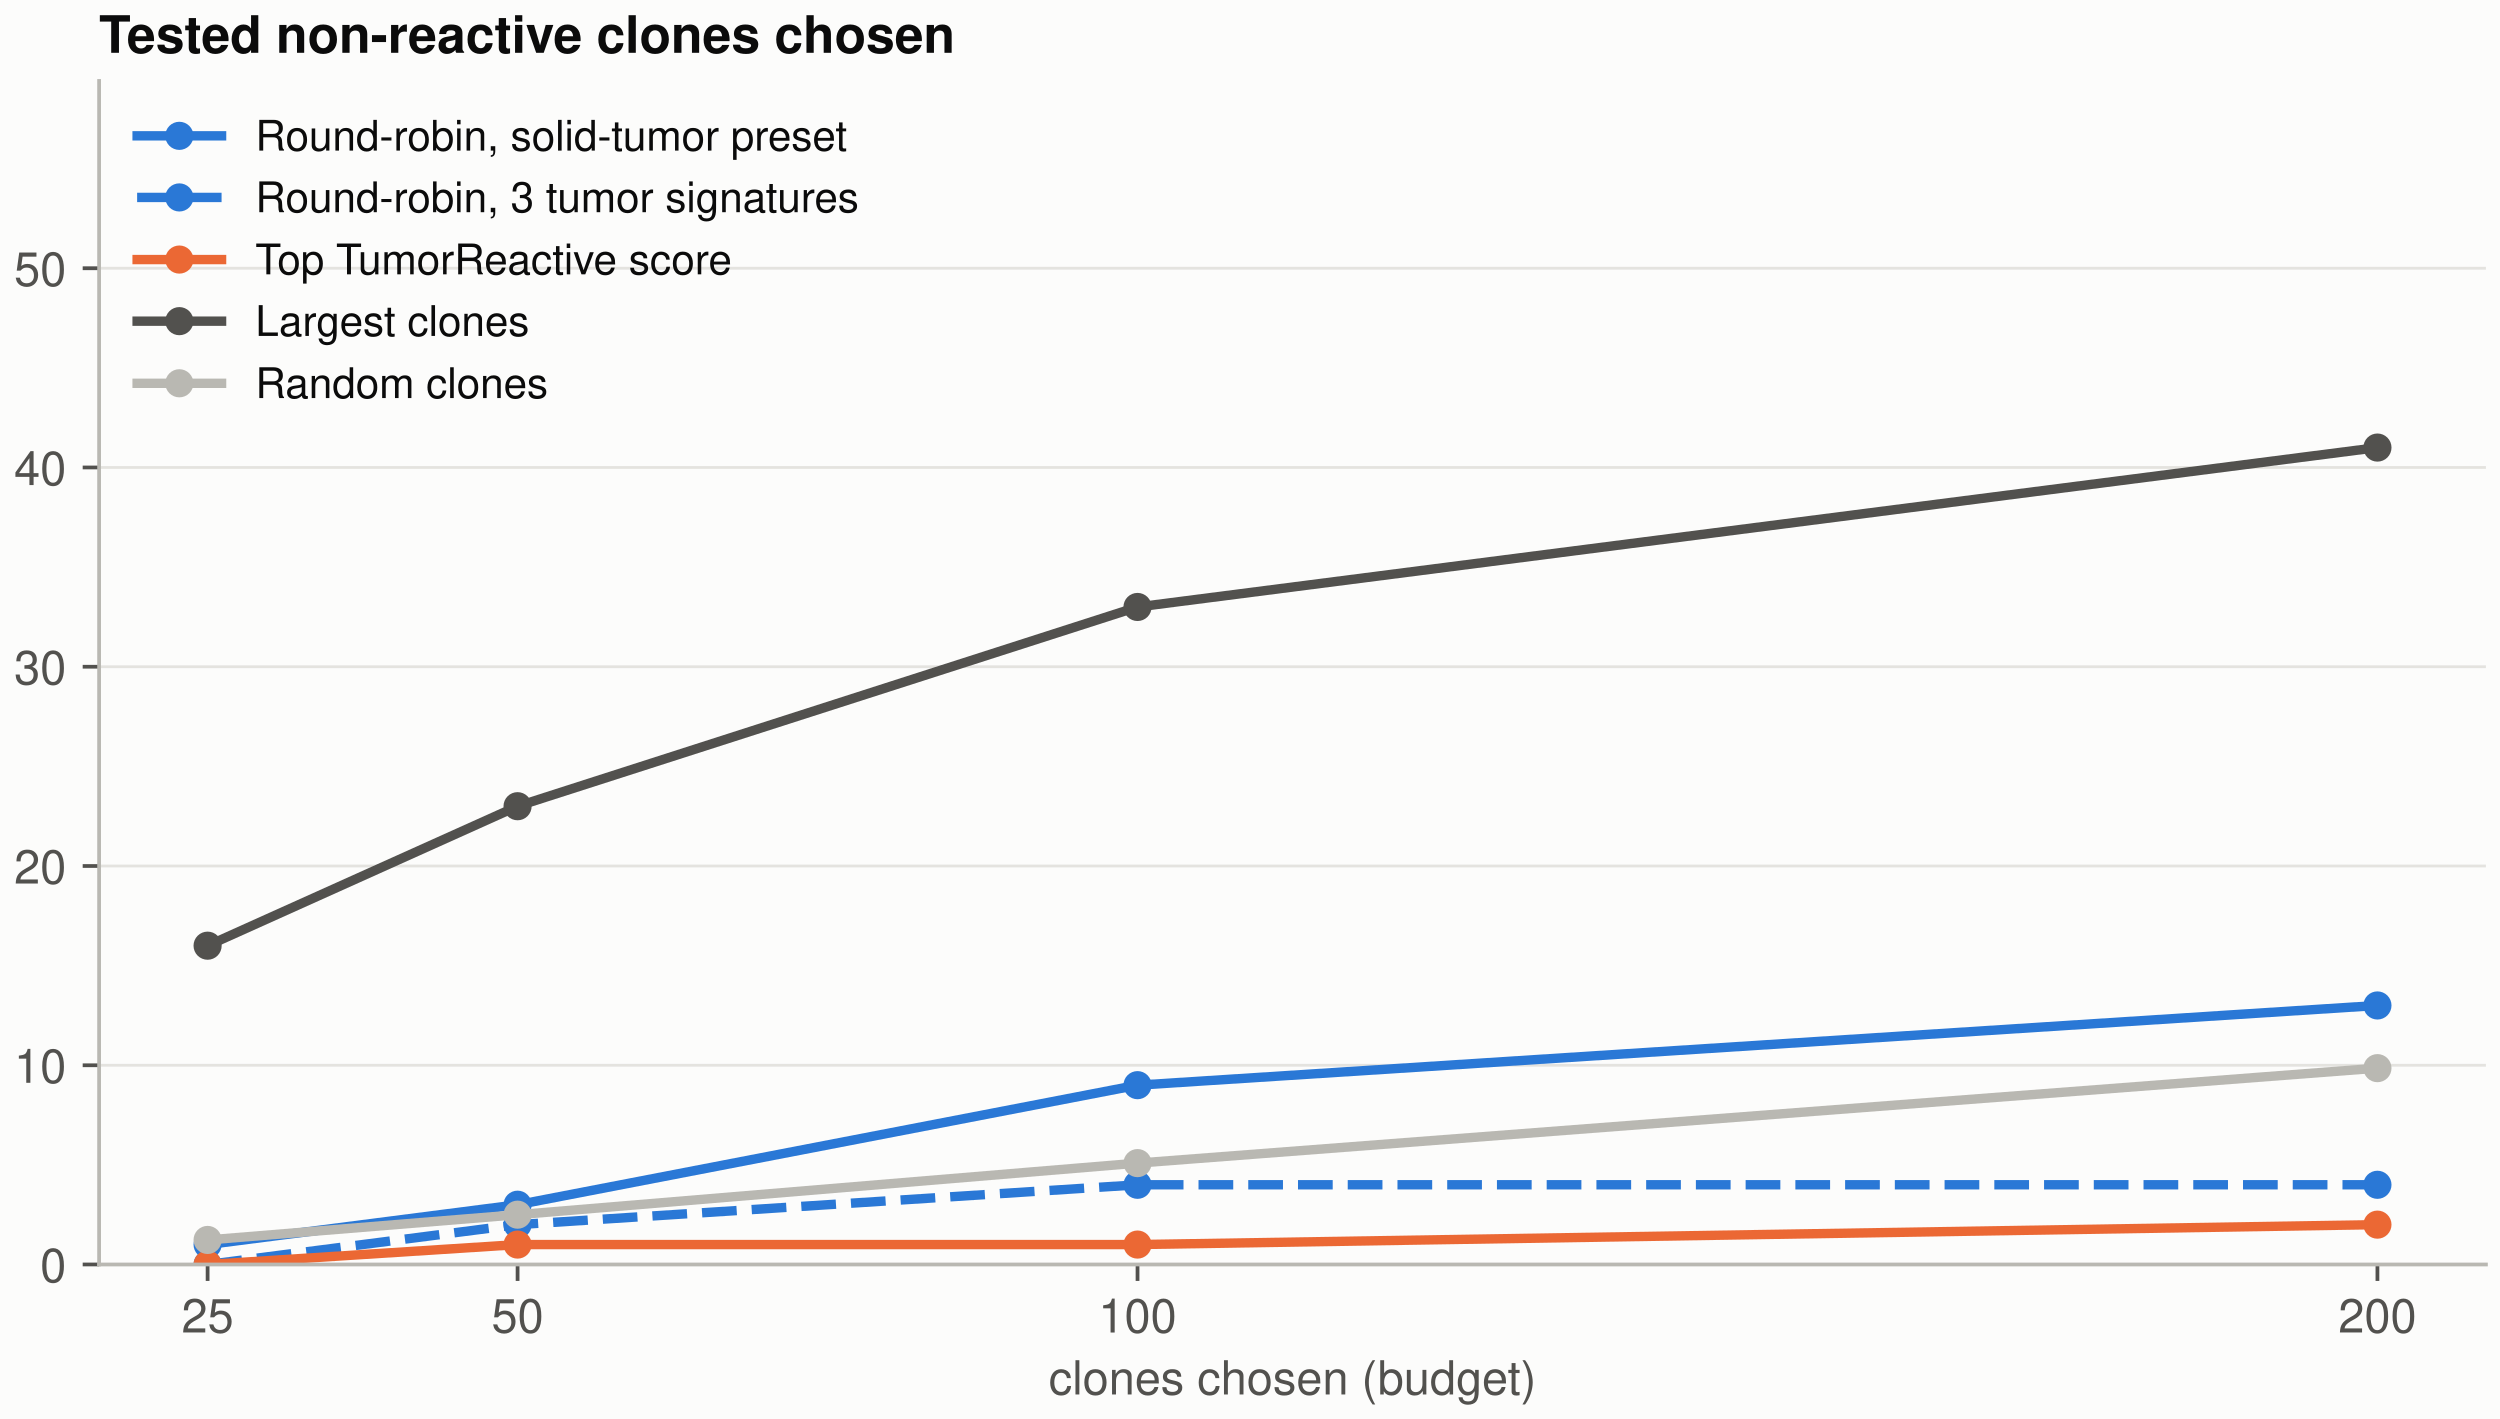
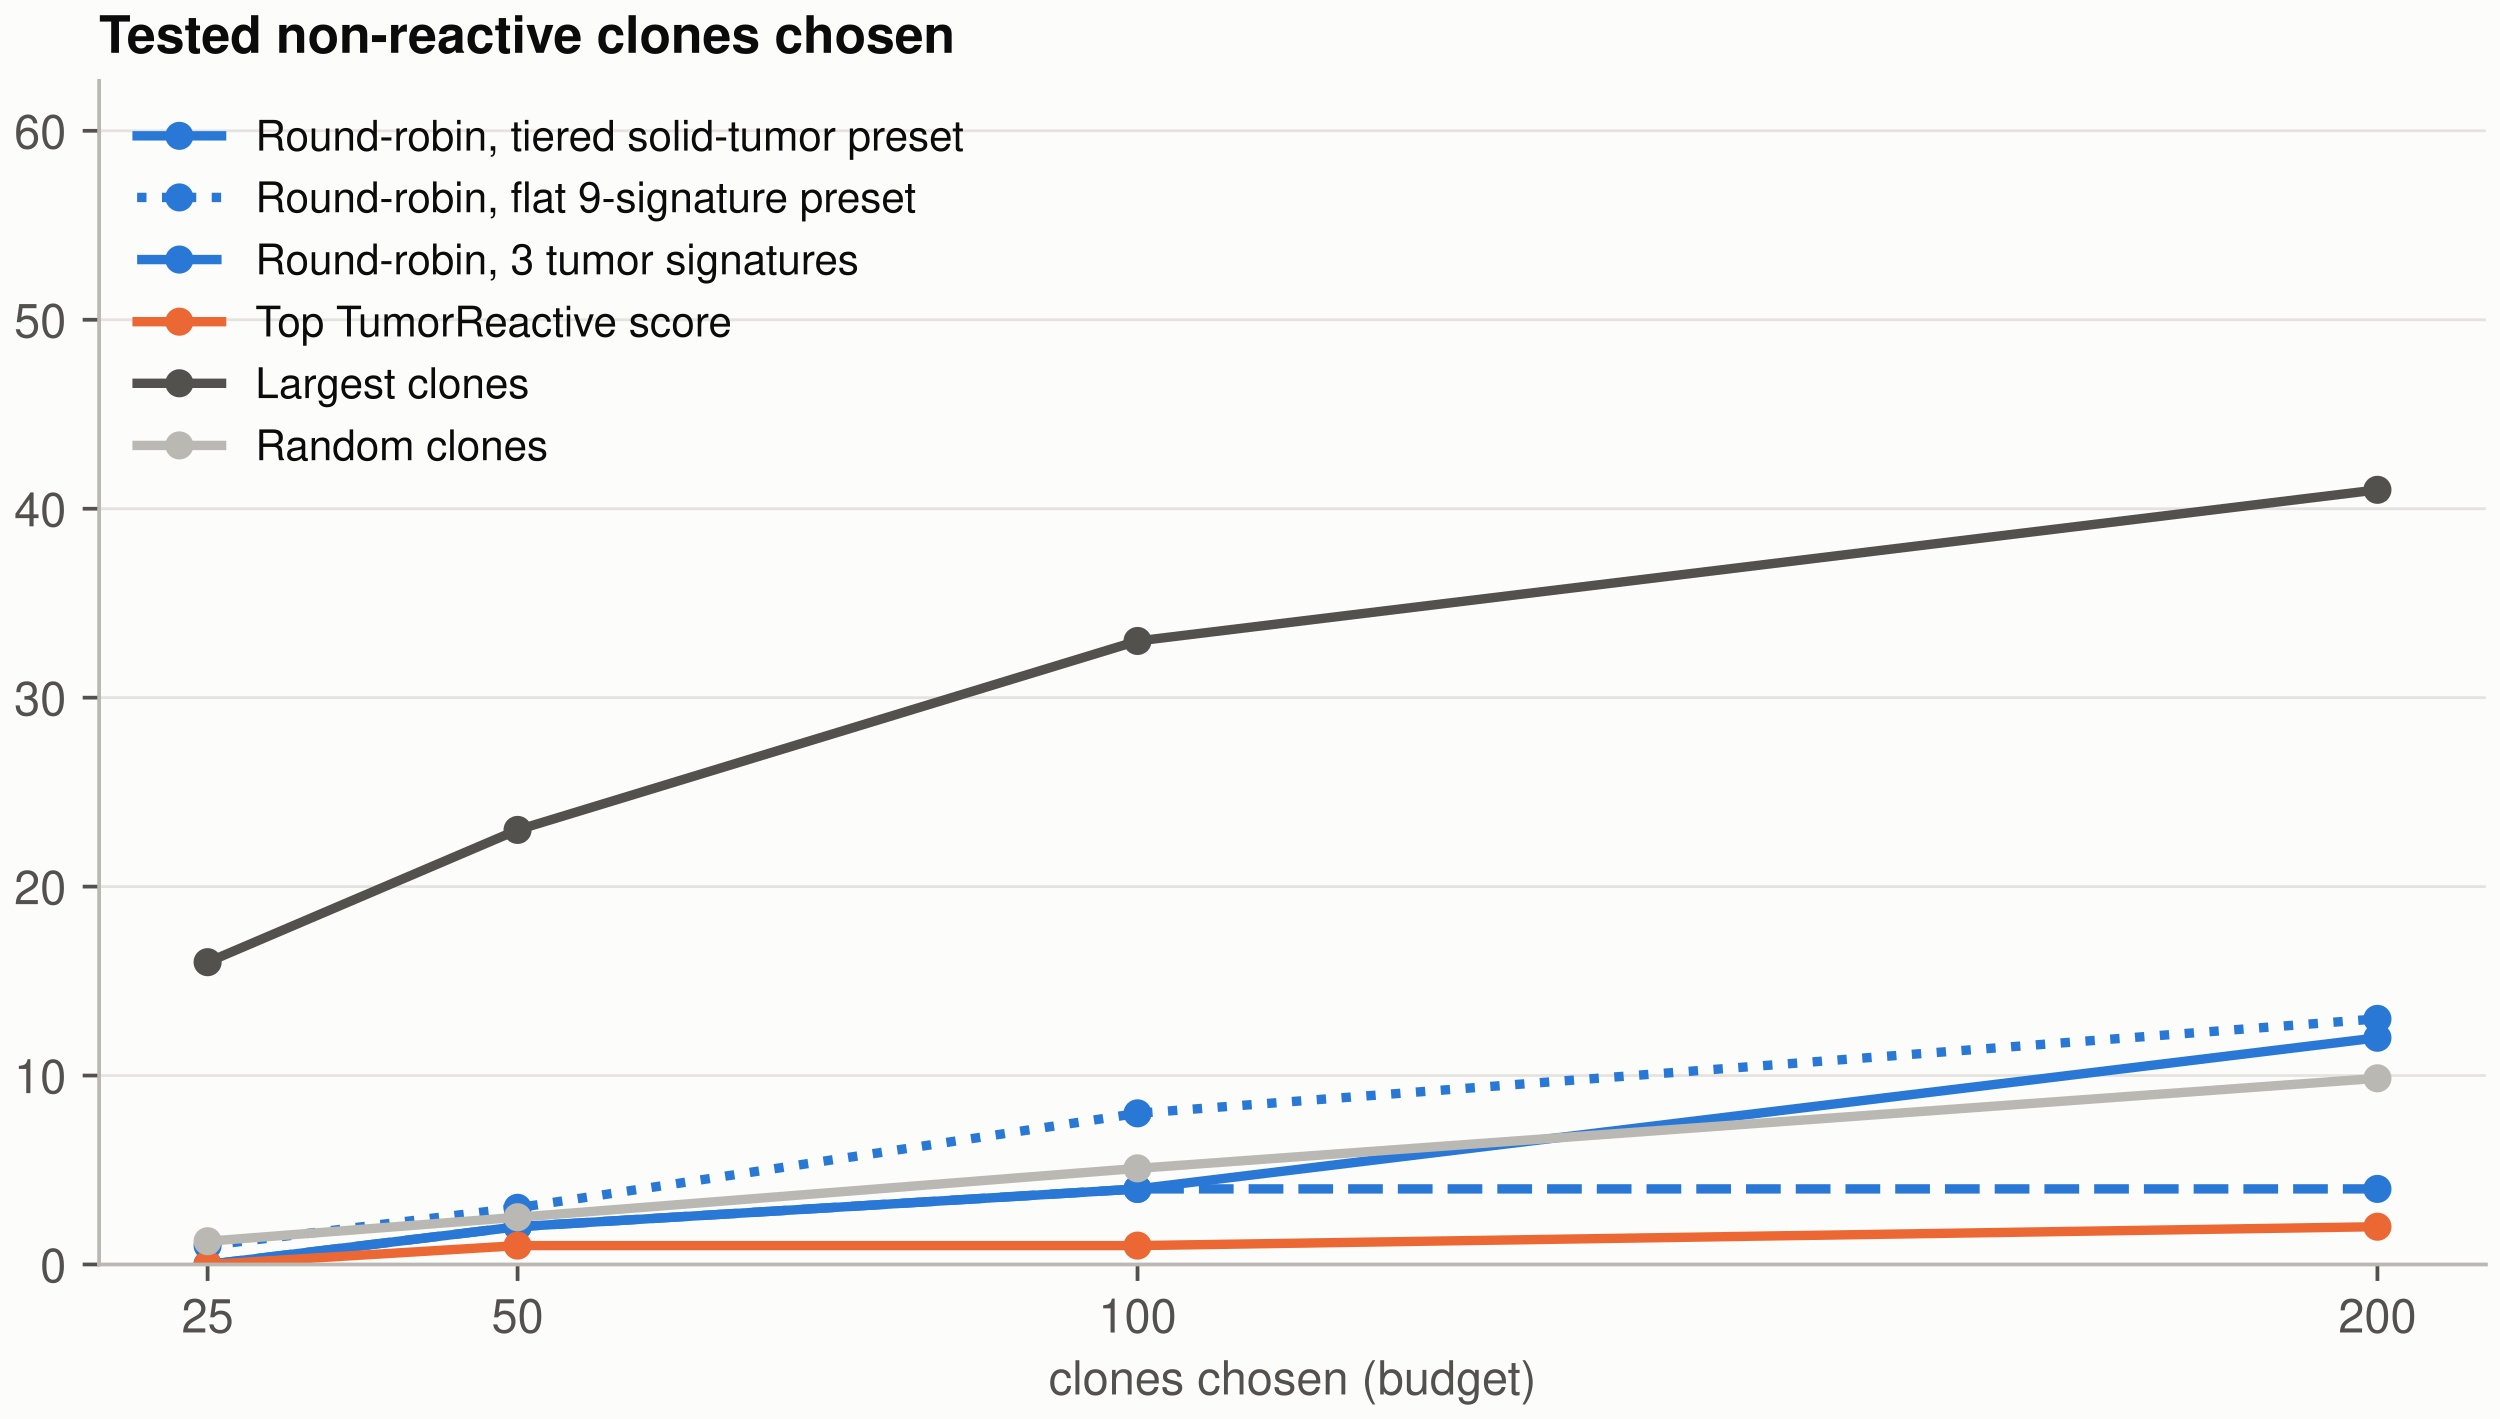
<svg xmlns="http://www.w3.org/2000/svg" xmlns:xlink="http://www.w3.org/1999/xlink" width="532.8pt" height="302.4pt" viewBox="0 0 532.8 302.4" version="1.1">
  <defs>
    <style type="text/css">*{stroke-linejoin: round; stroke-linecap: butt}</style>
  </defs>
  <g id="figure_1">
    <g id="patch_1">
      <path d="M 0 302.4  L 532.8 302.4  L 532.8 0  L 0 0  z " style="fill: #fcfcfb" />
    </g>
    <g id="axes_1">
      <g id="patch_2">
        <path d="M 21.122 269.488  L 529.8 269.488  L 529.8 17.25  L 21.122 17.25  z " style="fill: #fcfcfb" />
      </g>
      <g id="matplotlib.axis_1">
        <g id="xtick_1">
          <g id="line2d_1">
            <defs>
              <path id="mc6937c2ae9" d="M 0 0  L 0 3.5  " style="stroke: #52514e; stroke-width: 0.8" />
            </defs>
            <g>
              <use xlink:href="#mc6937c2ae9" x="44.244" y="269.488" style="fill: #52514e; stroke: #52514e; stroke-width: 0.8" />
            </g>
          </g>
          <g id="text_1">
            <text style="font-size: 10px; font-family: 'Helvetica', 'Arial', 'DejaVu Sans'; text-anchor: middle; fill: #52514e" x="44.244" y="283.988" transform="rotate(-0 44.24383 283.988)">25</text>
          </g>
        </g>
        <g id="xtick_2">
          <g id="line2d_2">
            <g>
              <use xlink:href="#mc6937c2ae9" x="110.306" y="269.488" style="fill: #52514e; stroke: #52514e; stroke-width: 0.8" />
            </g>
          </g>
          <g id="text_2">
            <text style="font-size: 10px; font-family: 'Helvetica', 'Arial', 'DejaVu Sans'; text-anchor: middle; fill: #52514e" x="110.306" y="283.988" transform="rotate(-0 110.3059 283.988)">50</text>
          </g>
        </g>
        <g id="xtick_3">
          <g id="line2d_3">
            <g>
              <use xlink:href="#mc6937c2ae9" x="242.43" y="269.488" style="fill: #52514e; stroke: #52514e; stroke-width: 0.8" />
            </g>
          </g>
          <g id="text_3">
            <text style="font-size: 10px; font-family: 'Helvetica', 'Arial', 'DejaVu Sans'; text-anchor: middle; fill: #52514e" x="242.43" y="283.988" transform="rotate(-0 242.4299 283.988)">100</text>
          </g>
        </g>
        <g id="xtick_4">
          <g id="line2d_4">
            <g>
              <use xlink:href="#mc6937c2ae9" x="506.678" y="269.488" style="fill: #52514e; stroke: #52514e; stroke-width: 0.8" />
            </g>
          </g>
          <g id="text_4">
            <text style="font-size: 10px; font-family: 'Helvetica', 'Arial', 'DejaVu Sans'; text-anchor: middle; fill: #52514e" x="506.678" y="283.988" transform="rotate(-0 506.678 283.988)">200</text>
          </g>
        </g>
        <g id="text_5">
          <text style="font-size: 10px; font-family: 'Helvetica', 'Arial', 'DejaVu Sans'; text-anchor: middle; fill: #52514e" x="275.461" y="297.187" transform="rotate(-0 275.4609 297.1873)">clones chosen (budget)</text>
        </g>
      </g>
      <g id="matplotlib.axis_2">
        <g id="ytick_1">
          <g id="line2d_5">
            <path d="M 21.122 269.488  L 529.8 269.488  " clip-path="url(#pacbe27f881)" style="fill: none; stroke: #e4e3df; stroke-width: 0.6; stroke-linecap: square" />
          </g>
          <g id="line2d_6">
            <defs>
              <path id="mceed921732" d="M 0 0  L -3.5 0  " style="stroke: #52514e; stroke-width: 0.8" />
            </defs>
            <g>
              <use xlink:href="#mceed921732" x="21.122" y="269.488" style="fill: #52514e; stroke: #52514e; stroke-width: 0.8" />
            </g>
          </g>
          <g id="text_6">
            <text style="font-size: 10px; font-family: 'Helvetica', 'Arial', 'DejaVu Sans'; text-anchor: end; fill: #52514e" x="14.122" y="273.238" transform="rotate(-0 14.12212 273.238)">0</text>
          </g>
        </g>
        <g id="ytick_2">
          <g id="line2d_7">
-             <path d="M 21.122 227.024  L 529.8 227.024  " clip-path="url(#pacbe27f881)" style="fill: none; stroke: #e4e3df; stroke-width: 0.6; stroke-linecap: square" />
+             <path d="M 21.122 229.22  L 529.8 229.22  " clip-path="url(#pacbe27f881)" style="fill: none; stroke: #e4e3df; stroke-width: 0.6; stroke-linecap: square" />
          </g>
          <g id="line2d_8">
            <g>
-               <use xlink:href="#mceed921732" x="21.122" y="227.024" style="fill: #52514e; stroke: #52514e; stroke-width: 0.8" />
+               <use xlink:href="#mceed921732" x="21.122" y="229.22" style="fill: #52514e; stroke: #52514e; stroke-width: 0.8" />
            </g>
          </g>
          <g id="text_7">
-             <text style="font-size: 10px; font-family: 'Helvetica', 'Arial', 'DejaVu Sans'; text-anchor: end; fill: #52514e" x="14.122" y="230.774" transform="rotate(-0 14.12212 230.7738)">10</text>
+             <text style="font-size: 10px; font-family: 'Helvetica', 'Arial', 'DejaVu Sans'; text-anchor: end; fill: #52514e" x="14.122" y="232.97" transform="rotate(-0 14.12212 232.9702)">10</text>
          </g>
        </g>
        <g id="ytick_3">
          <g id="line2d_9">
-             <path d="M 21.122 184.559  L 529.8 184.559  " clip-path="url(#pacbe27f881)" style="fill: none; stroke: #e4e3df; stroke-width: 0.6; stroke-linecap: square" />
+             <path d="M 21.122 188.952  L 529.8 188.952  " clip-path="url(#pacbe27f881)" style="fill: none; stroke: #e4e3df; stroke-width: 0.6; stroke-linecap: square" />
          </g>
          <g id="line2d_10">
            <g>
-               <use xlink:href="#mceed921732" x="21.122" y="184.559" style="fill: #52514e; stroke: #52514e; stroke-width: 0.8" />
+               <use xlink:href="#mceed921732" x="21.122" y="188.952" style="fill: #52514e; stroke: #52514e; stroke-width: 0.8" />
            </g>
          </g>
          <g id="text_8">
-             <text style="font-size: 10px; font-family: 'Helvetica', 'Arial', 'DejaVu Sans'; text-anchor: end; fill: #52514e" x="14.122" y="188.309" transform="rotate(-0 14.12212 188.3095)">20</text>
+             <text style="font-size: 10px; font-family: 'Helvetica', 'Arial', 'DejaVu Sans'; text-anchor: end; fill: #52514e" x="14.122" y="192.702" transform="rotate(-0 14.12212 192.7023)">20</text>
          </g>
        </g>
        <g id="ytick_4">
          <g id="line2d_11">
-             <path d="M 21.122 142.095  L 529.8 142.095  " clip-path="url(#pacbe27f881)" style="fill: none; stroke: #e4e3df; stroke-width: 0.6; stroke-linecap: square" />
+             <path d="M 21.122 148.684  L 529.8 148.684  " clip-path="url(#pacbe27f881)" style="fill: none; stroke: #e4e3df; stroke-width: 0.6; stroke-linecap: square" />
          </g>
          <g id="line2d_12">
            <g>
-               <use xlink:href="#mceed921732" x="21.122" y="142.095" style="fill: #52514e; stroke: #52514e; stroke-width: 0.8" />
+               <use xlink:href="#mceed921732" x="21.122" y="148.684" style="fill: #52514e; stroke: #52514e; stroke-width: 0.8" />
            </g>
          </g>
          <g id="text_9">
-             <text style="font-size: 10px; font-family: 'Helvetica', 'Arial', 'DejaVu Sans'; text-anchor: end; fill: #52514e" x="14.122" y="145.845" transform="rotate(-0 14.12212 145.8452)">30</text>
+             <text style="font-size: 10px; font-family: 'Helvetica', 'Arial', 'DejaVu Sans'; text-anchor: end; fill: #52514e" x="14.122" y="152.434" transform="rotate(-0 14.12212 152.4345)">30</text>
          </g>
        </g>
        <g id="ytick_5">
          <g id="line2d_13">
-             <path d="M 21.122 99.631  L 529.8 99.631  " clip-path="url(#pacbe27f881)" style="fill: none; stroke: #e4e3df; stroke-width: 0.6; stroke-linecap: square" />
+             <path d="M 21.122 108.417  L 529.8 108.417  " clip-path="url(#pacbe27f881)" style="fill: none; stroke: #e4e3df; stroke-width: 0.6; stroke-linecap: square" />
          </g>
          <g id="line2d_14">
            <g>
-               <use xlink:href="#mceed921732" x="21.122" y="99.631" style="fill: #52514e; stroke: #52514e; stroke-width: 0.8" />
+               <use xlink:href="#mceed921732" x="21.122" y="108.417" style="fill: #52514e; stroke: #52514e; stroke-width: 0.8" />
            </g>
          </g>
          <g id="text_10">
-             <text style="font-size: 10px; font-family: 'Helvetica', 'Arial', 'DejaVu Sans'; text-anchor: end; fill: #52514e" x="14.122" y="103.381" transform="rotate(-0 14.12212 103.3809)">40</text>
+             <text style="font-size: 10px; font-family: 'Helvetica', 'Arial', 'DejaVu Sans'; text-anchor: end; fill: #52514e" x="14.122" y="112.167" transform="rotate(-0 14.12212 112.1666)">40</text>
          </g>
        </g>
        <g id="ytick_6">
          <g id="line2d_15">
-             <path d="M 21.122 57.167  L 529.8 57.167  " clip-path="url(#pacbe27f881)" style="fill: none; stroke: #e4e3df; stroke-width: 0.6; stroke-linecap: square" />
+             <path d="M 21.122 68.149  L 529.8 68.149  " clip-path="url(#pacbe27f881)" style="fill: none; stroke: #e4e3df; stroke-width: 0.6; stroke-linecap: square" />
          </g>
          <g id="line2d_16">
            <g>
-               <use xlink:href="#mceed921732" x="21.122" y="57.167" style="fill: #52514e; stroke: #52514e; stroke-width: 0.8" />
+               <use xlink:href="#mceed921732" x="21.122" y="68.149" style="fill: #52514e; stroke: #52514e; stroke-width: 0.8" />
            </g>
          </g>
          <g id="text_11">
-             <text style="font-size: 10px; font-family: 'Helvetica', 'Arial', 'DejaVu Sans'; text-anchor: end; fill: #52514e" x="14.122" y="60.917" transform="rotate(-0 14.12212 60.91666)">50</text>
-           </g>
-         </g>
-       </g>
-       <g id="line2d_17">
-         <path d="M 44.244 265.242  L 110.306 256.749  L 242.43 231.27  L 506.678 214.284  " clip-path="url(#pacbe27f881)" style="fill: none; stroke: #2a78d6; stroke-width: 2; stroke-linecap: square" />
+             <text style="font-size: 10px; font-family: 'Helvetica', 'Arial', 'DejaVu Sans'; text-anchor: end; fill: #52514e" x="14.122" y="71.899" transform="rotate(-0 14.12212 71.8988)">50</text>
+           </g>
+         </g>
+         <g id="ytick_7">
+           <g id="line2d_17">
+             <path d="M 21.122 27.881  L 529.8 27.881  " clip-path="url(#pacbe27f881)" style="fill: none; stroke: #e4e3df; stroke-width: 0.6; stroke-linecap: square" />
+           </g>
+           <g id="line2d_18">
+             <g>
+               <use xlink:href="#mceed921732" x="21.122" y="27.881" style="fill: #52514e; stroke: #52514e; stroke-width: 0.8" />
+             </g>
+           </g>
+           <g id="text_12">
+             <text style="font-size: 10px; font-family: 'Helvetica', 'Arial', 'DejaVu Sans'; text-anchor: end; fill: #52514e" x="14.122" y="31.631" transform="rotate(-0 14.12212 31.63095)">60</text>
+           </g>
+         </g>
+       </g>
+       <g id="line2d_19">
+         <path d="M 44.244 269.488  L 110.306 261.434  L 242.43 253.381  L 506.678 221.167  " clip-path="url(#pacbe27f881)" style="fill: none; stroke: #2a78d6; stroke-width: 2; stroke-linecap: square" />
        <defs>
          <path id="me64a40cbbe" d="M 0 2.5  C 0.663 2.5 1.299 2.237 1.768 1.768  C 2.237 1.299 2.5 0.663 2.5 0  C 2.5 -0.663 2.237 -1.299 1.768 -1.768  C 1.299 -2.237 0.663 -2.5 0 -2.5  C -0.663 -2.5 -1.299 -2.237 -1.768 -1.768  C -2.237 -1.299 -2.5 -0.663 -2.5 0  C -2.5 0.663 -2.237 1.299 -1.768 1.768  C -1.299 2.237 -0.663 2.5 0 2.5  z " style="stroke: #2a78d6" />
        </defs>
        <g clip-path="url(#pacbe27f881)">
-           <use xlink:href="#me64a40cbbe" x="44.244" y="265.242" style="fill: #2a78d6; stroke: #2a78d6" />
-           <use xlink:href="#me64a40cbbe" x="110.306" y="256.749" style="fill: #2a78d6; stroke: #2a78d6" />
-           <use xlink:href="#me64a40cbbe" x="242.43" y="231.27" style="fill: #2a78d6; stroke: #2a78d6" />
-           <use xlink:href="#me64a40cbbe" x="506.678" y="214.284" style="fill: #2a78d6; stroke: #2a78d6" />
-         </g>
-       </g>
-       <g id="line2d_18">
-         <path d="M 44.244 269.488  L 110.306 260.995  L 242.43 252.502  L 506.678 252.502  " clip-path="url(#pacbe27f881)" style="fill: none; stroke-dasharray: 7.4,3.2; stroke-dashoffset: 0; stroke: #2a78d6; stroke-width: 2" />
-         <g clip-path="url(#pacbe27f881)">
          <use xlink:href="#me64a40cbbe" x="44.244" y="269.488" style="fill: #2a78d6; stroke: #2a78d6" />
-           <use xlink:href="#me64a40cbbe" x="110.306" y="260.995" style="fill: #2a78d6; stroke: #2a78d6" />
-           <use xlink:href="#me64a40cbbe" x="242.43" y="252.502" style="fill: #2a78d6; stroke: #2a78d6" />
-           <use xlink:href="#me64a40cbbe" x="506.678" y="252.502" style="fill: #2a78d6; stroke: #2a78d6" />
-         </g>
-       </g>
-       <g id="line2d_19">
-         <path d="M 44.244 269.488  L 110.306 265.242  L 242.43 265.242  L 506.678 260.995  " clip-path="url(#pacbe27f881)" style="fill: none; stroke: #eb6834; stroke-width: 2; stroke-linecap: square" />
+           <use xlink:href="#me64a40cbbe" x="110.306" y="261.434" style="fill: #2a78d6; stroke: #2a78d6" />
+           <use xlink:href="#me64a40cbbe" x="242.43" y="253.381" style="fill: #2a78d6; stroke: #2a78d6" />
+           <use xlink:href="#me64a40cbbe" x="506.678" y="221.167" style="fill: #2a78d6; stroke: #2a78d6" />
+         </g>
+       </g>
+       <g id="line2d_20">
+         <path d="M 44.244 265.461  L 110.306 257.408  L 242.43 237.274  L 506.678 217.14  " clip-path="url(#pacbe27f881)" style="fill: none; stroke-dasharray: 2,3.3; stroke-dashoffset: 0; stroke: #2a78d6; stroke-width: 2" />
+         <g clip-path="url(#pacbe27f881)">
+           <use xlink:href="#me64a40cbbe" x="44.244" y="265.461" style="fill: #2a78d6; stroke: #2a78d6" />
+           <use xlink:href="#me64a40cbbe" x="110.306" y="257.408" style="fill: #2a78d6; stroke: #2a78d6" />
+           <use xlink:href="#me64a40cbbe" x="242.43" y="237.274" style="fill: #2a78d6; stroke: #2a78d6" />
+           <use xlink:href="#me64a40cbbe" x="506.678" y="217.14" style="fill: #2a78d6; stroke: #2a78d6" />
+         </g>
+       </g>
+       <g id="line2d_21">
+         <path d="M 44.244 269.488  L 110.306 261.434  L 242.43 253.381  L 506.678 253.381  " clip-path="url(#pacbe27f881)" style="fill: none; stroke-dasharray: 7.4,3.2; stroke-dashoffset: 0; stroke: #2a78d6; stroke-width: 2" />
+         <g clip-path="url(#pacbe27f881)">
+           <use xlink:href="#me64a40cbbe" x="44.244" y="269.488" style="fill: #2a78d6; stroke: #2a78d6" />
+           <use xlink:href="#me64a40cbbe" x="110.306" y="261.434" style="fill: #2a78d6; stroke: #2a78d6" />
+           <use xlink:href="#me64a40cbbe" x="242.43" y="253.381" style="fill: #2a78d6; stroke: #2a78d6" />
+           <use xlink:href="#me64a40cbbe" x="506.678" y="253.381" style="fill: #2a78d6; stroke: #2a78d6" />
+         </g>
+       </g>
+       <g id="line2d_22">
+         <path d="M 44.244 269.488  L 110.306 265.461  L 242.43 265.461  L 506.678 261.434  " clip-path="url(#pacbe27f881)" style="fill: none; stroke: #eb6834; stroke-width: 2; stroke-linecap: square" />
        <defs>
          <path id="mb28232d5b6" d="M 0 2.5  C 0.663 2.5 1.299 2.237 1.768 1.768  C 2.237 1.299 2.5 0.663 2.5 0  C 2.5 -0.663 2.237 -1.299 1.768 -1.768  C 1.299 -2.237 0.663 -2.5 0 -2.5  C -0.663 -2.5 -1.299 -2.237 -1.768 -1.768  C -2.237 -1.299 -2.5 -0.663 -2.5 0  C -2.5 0.663 -2.237 1.299 -1.768 1.768  C -1.299 2.237 -0.663 2.5 0 2.5  z " style="stroke: #eb6834" />
        </defs>
        <g clip-path="url(#pacbe27f881)">
          <use xlink:href="#mb28232d5b6" x="44.244" y="269.488" style="fill: #eb6834; stroke: #eb6834" />
-           <use xlink:href="#mb28232d5b6" x="110.306" y="265.242" style="fill: #eb6834; stroke: #eb6834" />
-           <use xlink:href="#mb28232d5b6" x="242.43" y="265.242" style="fill: #eb6834; stroke: #eb6834" />
-           <use xlink:href="#mb28232d5b6" x="506.678" y="260.995" style="fill: #eb6834; stroke: #eb6834" />
-         </g>
-       </g>
-       <g id="line2d_20">
-         <path d="M 44.244 201.545  L 110.306 171.82  L 242.43 129.356  L 506.678 95.385  " clip-path="url(#pacbe27f881)" style="fill: none; stroke: #52514e; stroke-width: 2; stroke-linecap: square" />
+           <use xlink:href="#mb28232d5b6" x="110.306" y="265.461" style="fill: #eb6834; stroke: #eb6834" />
+           <use xlink:href="#mb28232d5b6" x="242.43" y="265.461" style="fill: #eb6834; stroke: #eb6834" />
+           <use xlink:href="#mb28232d5b6" x="506.678" y="261.434" style="fill: #eb6834; stroke: #eb6834" />
+         </g>
+       </g>
+       <g id="line2d_23">
+         <path d="M 44.244 205.059  L 110.306 176.872  L 242.43 136.604  L 506.678 104.39  " clip-path="url(#pacbe27f881)" style="fill: none; stroke: #52514e; stroke-width: 2; stroke-linecap: square" />
        <defs>
          <path id="mbde85d0c40" d="M 0 2.5  C 0.663 2.5 1.299 2.237 1.768 1.768  C 2.237 1.299 2.5 0.663 2.5 0  C 2.5 -0.663 2.237 -1.299 1.768 -1.768  C 1.299 -2.237 0.663 -2.5 0 -2.5  C -0.663 -2.5 -1.299 -2.237 -1.768 -1.768  C -2.237 -1.299 -2.5 -0.663 -2.5 0  C -2.5 0.663 -2.237 1.299 -1.768 1.768  C -1.299 2.237 -0.663 2.5 0 2.5  z " style="stroke: #52514e" />
        </defs>
        <g clip-path="url(#pacbe27f881)">
-           <use xlink:href="#mbde85d0c40" x="44.244" y="201.545" style="fill: #52514e; stroke: #52514e" />
-           <use xlink:href="#mbde85d0c40" x="110.306" y="171.82" style="fill: #52514e; stroke: #52514e" />
-           <use xlink:href="#mbde85d0c40" x="242.43" y="129.356" style="fill: #52514e; stroke: #52514e" />
-           <use xlink:href="#mbde85d0c40" x="506.678" y="95.385" style="fill: #52514e; stroke: #52514e" />
-         </g>
-       </g>
-       <g id="line2d_21">
-         <path d="M 44.244 264.256  L 110.306 258.872  L 242.43 247.882  L 506.678 227.644  " clip-path="url(#pacbe27f881)" style="fill: none; stroke: #b9b8b2; stroke-width: 2; stroke-linecap: square" />
+           <use xlink:href="#mbde85d0c40" x="44.244" y="205.059" style="fill: #52514e; stroke: #52514e" />
+           <use xlink:href="#mbde85d0c40" x="110.306" y="176.872" style="fill: #52514e; stroke: #52514e" />
+           <use xlink:href="#mbde85d0c40" x="242.43" y="136.604" style="fill: #52514e; stroke: #52514e" />
+           <use xlink:href="#mbde85d0c40" x="506.678" y="104.39" style="fill: #52514e; stroke: #52514e" />
+         </g>
+       </g>
+       <g id="line2d_24">
+         <path d="M 44.244 264.527  L 110.306 259.421  L 242.43 249  L 506.678 229.808  " clip-path="url(#pacbe27f881)" style="fill: none; stroke: #b9b8b2; stroke-width: 2; stroke-linecap: square" />
        <defs>
          <path id="m17cdb1f855" d="M 0 2.5  C 0.663 2.5 1.299 2.237 1.768 1.768  C 2.237 1.299 2.5 0.663 2.5 0  C 2.5 -0.663 2.237 -1.299 1.768 -1.768  C 1.299 -2.237 0.663 -2.5 0 -2.5  C -0.663 -2.5 -1.299 -2.237 -1.768 -1.768  C -2.237 -1.299 -2.5 -0.663 -2.5 0  C -2.5 0.663 -2.237 1.299 -1.768 1.768  C -1.299 2.237 -0.663 2.5 0 2.5  z " style="stroke: #b9b8b2" />
        </defs>
        <g clip-path="url(#pacbe27f881)">
-           <use xlink:href="#m17cdb1f855" x="44.244" y="264.256" style="fill: #b9b8b2; stroke: #b9b8b2" />
-           <use xlink:href="#m17cdb1f855" x="110.306" y="258.872" style="fill: #b9b8b2; stroke: #b9b8b2" />
-           <use xlink:href="#m17cdb1f855" x="242.43" y="247.882" style="fill: #b9b8b2; stroke: #b9b8b2" />
-           <use xlink:href="#m17cdb1f855" x="506.678" y="227.644" style="fill: #b9b8b2; stroke: #b9b8b2" />
+           <use xlink:href="#m17cdb1f855" x="44.244" y="264.527" style="fill: #b9b8b2; stroke: #b9b8b2" />
+           <use xlink:href="#m17cdb1f855" x="110.306" y="259.421" style="fill: #b9b8b2; stroke: #b9b8b2" />
+           <use xlink:href="#m17cdb1f855" x="242.43" y="249" style="fill: #b9b8b2; stroke: #b9b8b2" />
+           <use xlink:href="#m17cdb1f855" x="506.678" y="229.808" style="fill: #b9b8b2; stroke: #b9b8b2" />
        </g>
      </g>
      <g id="patch_3">
        <path d="M 21.122 269.488  L 21.122 17.25  " style="fill: none; stroke: #b9b8b2; stroke-width: 0.8; stroke-linejoin: miter; stroke-linecap: square" />
      </g>
      <g id="patch_4">
        <path d="M 21.122 269.488  L 529.8 269.488  " style="fill: none; stroke: #b9b8b2; stroke-width: 0.8; stroke-linejoin: miter; stroke-linecap: square" />
      </g>
-       <g id="text_12">
+       <g id="text_13">
        <text style="font-weight: 700; font-size: 11px; font-family: 'Helvetica', 'Arial', 'DejaVu Sans'; text-anchor: start; fill: #0b0b0b" x="21.122" y="11.25" transform="rotate(-0 21.12212 11.25024)">Tested non-reactive clones chosen</text>
      </g>
      <g id="legend_1">
-         <g id="line2d_22">
+         <g id="line2d_25">
          <path d="M 29.222 28.95  L 38.222 28.95  L 47.222 28.95  " style="fill: none; stroke: #2a78d6; stroke-width: 2; stroke-linecap: square" />
          <g>
            <use xlink:href="#me64a40cbbe" x="38.222" y="28.95" style="fill: #2a78d6; stroke: #2a78d6" />
          </g>
        </g>
-         <g id="text_13">
-           <text style="font-size: 9px; font-family: 'Helvetica', 'Arial', 'DejaVu Sans'; text-anchor: start; fill: #0b0b0b" x="54.422" y="32.1" transform="rotate(-0 54.42211 32.10024)">Round-robin, solid-tumor preset</text>
-         </g>
-         <g id="line2d_23">
-           <path d="M 29.222 42.076  L 38.222 42.076  L 47.222 42.076  " style="fill: none; stroke-dasharray: 7.4,3.2; stroke-dashoffset: 0; stroke: #2a78d6; stroke-width: 2" />
+         <g id="text_14">
+           <text style="font-size: 9px; font-family: 'Helvetica', 'Arial', 'DejaVu Sans'; text-anchor: start; fill: #0b0b0b" x="54.422" y="32.1" transform="rotate(-0 54.42211 32.10024)">Round-robin, tiered solid-tumor preset</text>
+         </g>
+         <g id="line2d_26">
+           <path d="M 29.222 42.076  L 38.222 42.076  L 47.222 42.076  " style="fill: none; stroke-dasharray: 2,3.3; stroke-dashoffset: 0; stroke: #2a78d6; stroke-width: 2" />
          <g>
            <use xlink:href="#me64a40cbbe" x="38.222" y="42.076" style="fill: #2a78d6; stroke: #2a78d6" />
          </g>
        </g>
-         <g id="text_14">
-           <text style="font-size: 9px; font-family: 'Helvetica', 'Arial', 'DejaVu Sans'; text-anchor: start; fill: #0b0b0b" x="54.422" y="45.226" transform="rotate(-0 54.42211 45.22618)">Round-robin, 3 tumor signatures</text>
-         </g>
-         <g id="line2d_24">
-           <path d="M 29.222 55.317  L 38.222 55.317  L 47.222 55.317  " style="fill: none; stroke: #eb6834; stroke-width: 2; stroke-linecap: square" />
-           <g>
-             <use xlink:href="#mb28232d5b6" x="38.222" y="55.317" style="fill: #eb6834; stroke: #eb6834" />
-           </g>
-         </g>
        <g id="text_15">
-           <text style="font-size: 9px; font-family: 'Helvetica', 'Arial', 'DejaVu Sans'; text-anchor: start; fill: #0b0b0b" x="54.422" y="58.467" transform="rotate(-0 54.42211 58.46743)">Top TumorReactive score</text>
-         </g>
-         <g id="line2d_25">
-           <path d="M 29.222 68.443  L 38.222 68.443  L 47.222 68.443  " style="fill: none; stroke: #52514e; stroke-width: 2; stroke-linecap: square" />
-           <g>
-             <use xlink:href="#mbde85d0c40" x="38.222" y="68.443" style="fill: #52514e; stroke: #52514e" />
+           <text style="font-size: 9px; font-family: 'Helvetica', 'Arial', 'DejaVu Sans'; text-anchor: start; fill: #0b0b0b" x="54.422" y="45.226" transform="rotate(-0 54.42211 45.22618)">Round-robin, flat 9-signature preset</text>
+         </g>
+         <g id="line2d_27">
+           <path d="M 29.222 55.317  L 38.222 55.317  L 47.222 55.317  " style="fill: none; stroke-dasharray: 7.4,3.2; stroke-dashoffset: 0; stroke: #2a78d6; stroke-width: 2" />
+           <g>
+             <use xlink:href="#me64a40cbbe" x="38.222" y="55.317" style="fill: #2a78d6; stroke: #2a78d6" />
          </g>
        </g>
        <g id="text_16">
-           <text style="font-size: 9px; font-family: 'Helvetica', 'Arial', 'DejaVu Sans'; text-anchor: start; fill: #0b0b0b" x="54.422" y="71.593" transform="rotate(-0 54.42211 71.59337)">Largest clones</text>
-         </g>
-         <g id="line2d_26">
-           <path d="M 29.222 81.685  L 38.222 81.685  L 47.222 81.685  " style="fill: none; stroke: #b9b8b2; stroke-width: 2; stroke-linecap: square" />
-           <g>
-             <use xlink:href="#m17cdb1f855" x="38.222" y="81.685" style="fill: #b9b8b2; stroke: #b9b8b2" />
+           <text style="font-size: 9px; font-family: 'Helvetica', 'Arial', 'DejaVu Sans'; text-anchor: start; fill: #0b0b0b" x="54.422" y="58.467" transform="rotate(-0 54.42211 58.46743)">Round-robin, 3 tumor signatures</text>
+         </g>
+         <g id="line2d_28">
+           <path d="M 29.222 68.559  L 38.222 68.559  L 47.222 68.559  " style="fill: none; stroke: #eb6834; stroke-width: 2; stroke-linecap: square" />
+           <g>
+             <use xlink:href="#mb28232d5b6" x="38.222" y="68.559" style="fill: #eb6834; stroke: #eb6834" />
          </g>
        </g>
        <g id="text_17">
-           <text style="font-size: 9px; font-family: 'Helvetica', 'Arial', 'DejaVu Sans'; text-anchor: start; fill: #0b0b0b" x="54.422" y="84.835" transform="rotate(-0 54.42211 84.83461)">Random clones</text>
+           <text style="font-size: 9px; font-family: 'Helvetica', 'Arial', 'DejaVu Sans'; text-anchor: start; fill: #0b0b0b" x="54.422" y="71.709" transform="rotate(-0 54.42211 71.70868)">Top TumorReactive score</text>
+         </g>
+         <g id="line2d_29">
+           <path d="M 29.222 81.685  L 38.222 81.685  L 47.222 81.685  " style="fill: none; stroke: #52514e; stroke-width: 2; stroke-linecap: square" />
+           <g>
+             <use xlink:href="#mbde85d0c40" x="38.222" y="81.685" style="fill: #52514e; stroke: #52514e" />
+           </g>
+         </g>
+         <g id="text_18">
+           <text style="font-size: 9px; font-family: 'Helvetica', 'Arial', 'DejaVu Sans'; text-anchor: start; fill: #0b0b0b" x="54.422" y="84.835" transform="rotate(-0 54.42211 84.83461)">Largest clones</text>
+         </g>
+         <g id="line2d_30">
+           <path d="M 29.222 94.926  L 38.222 94.926  L 47.222 94.926  " style="fill: none; stroke: #b9b8b2; stroke-width: 2; stroke-linecap: square" />
+           <g>
+             <use xlink:href="#m17cdb1f855" x="38.222" y="94.926" style="fill: #b9b8b2; stroke: #b9b8b2" />
+           </g>
+         </g>
+         <g id="text_19">
+           <text style="font-size: 9px; font-family: 'Helvetica', 'Arial', 'DejaVu Sans'; text-anchor: start; fill: #0b0b0b" x="54.422" y="98.076" transform="rotate(-0 54.42211 98.07586)">Random clones</text>
        </g>
      </g>
    </g>
  </g>
  <defs>
    <clipPath id="pacbe27f881">
      <rect x="21.122" y="17.25" width="508.678" height="252.238" />
    </clipPath>
  </defs>
</svg>
